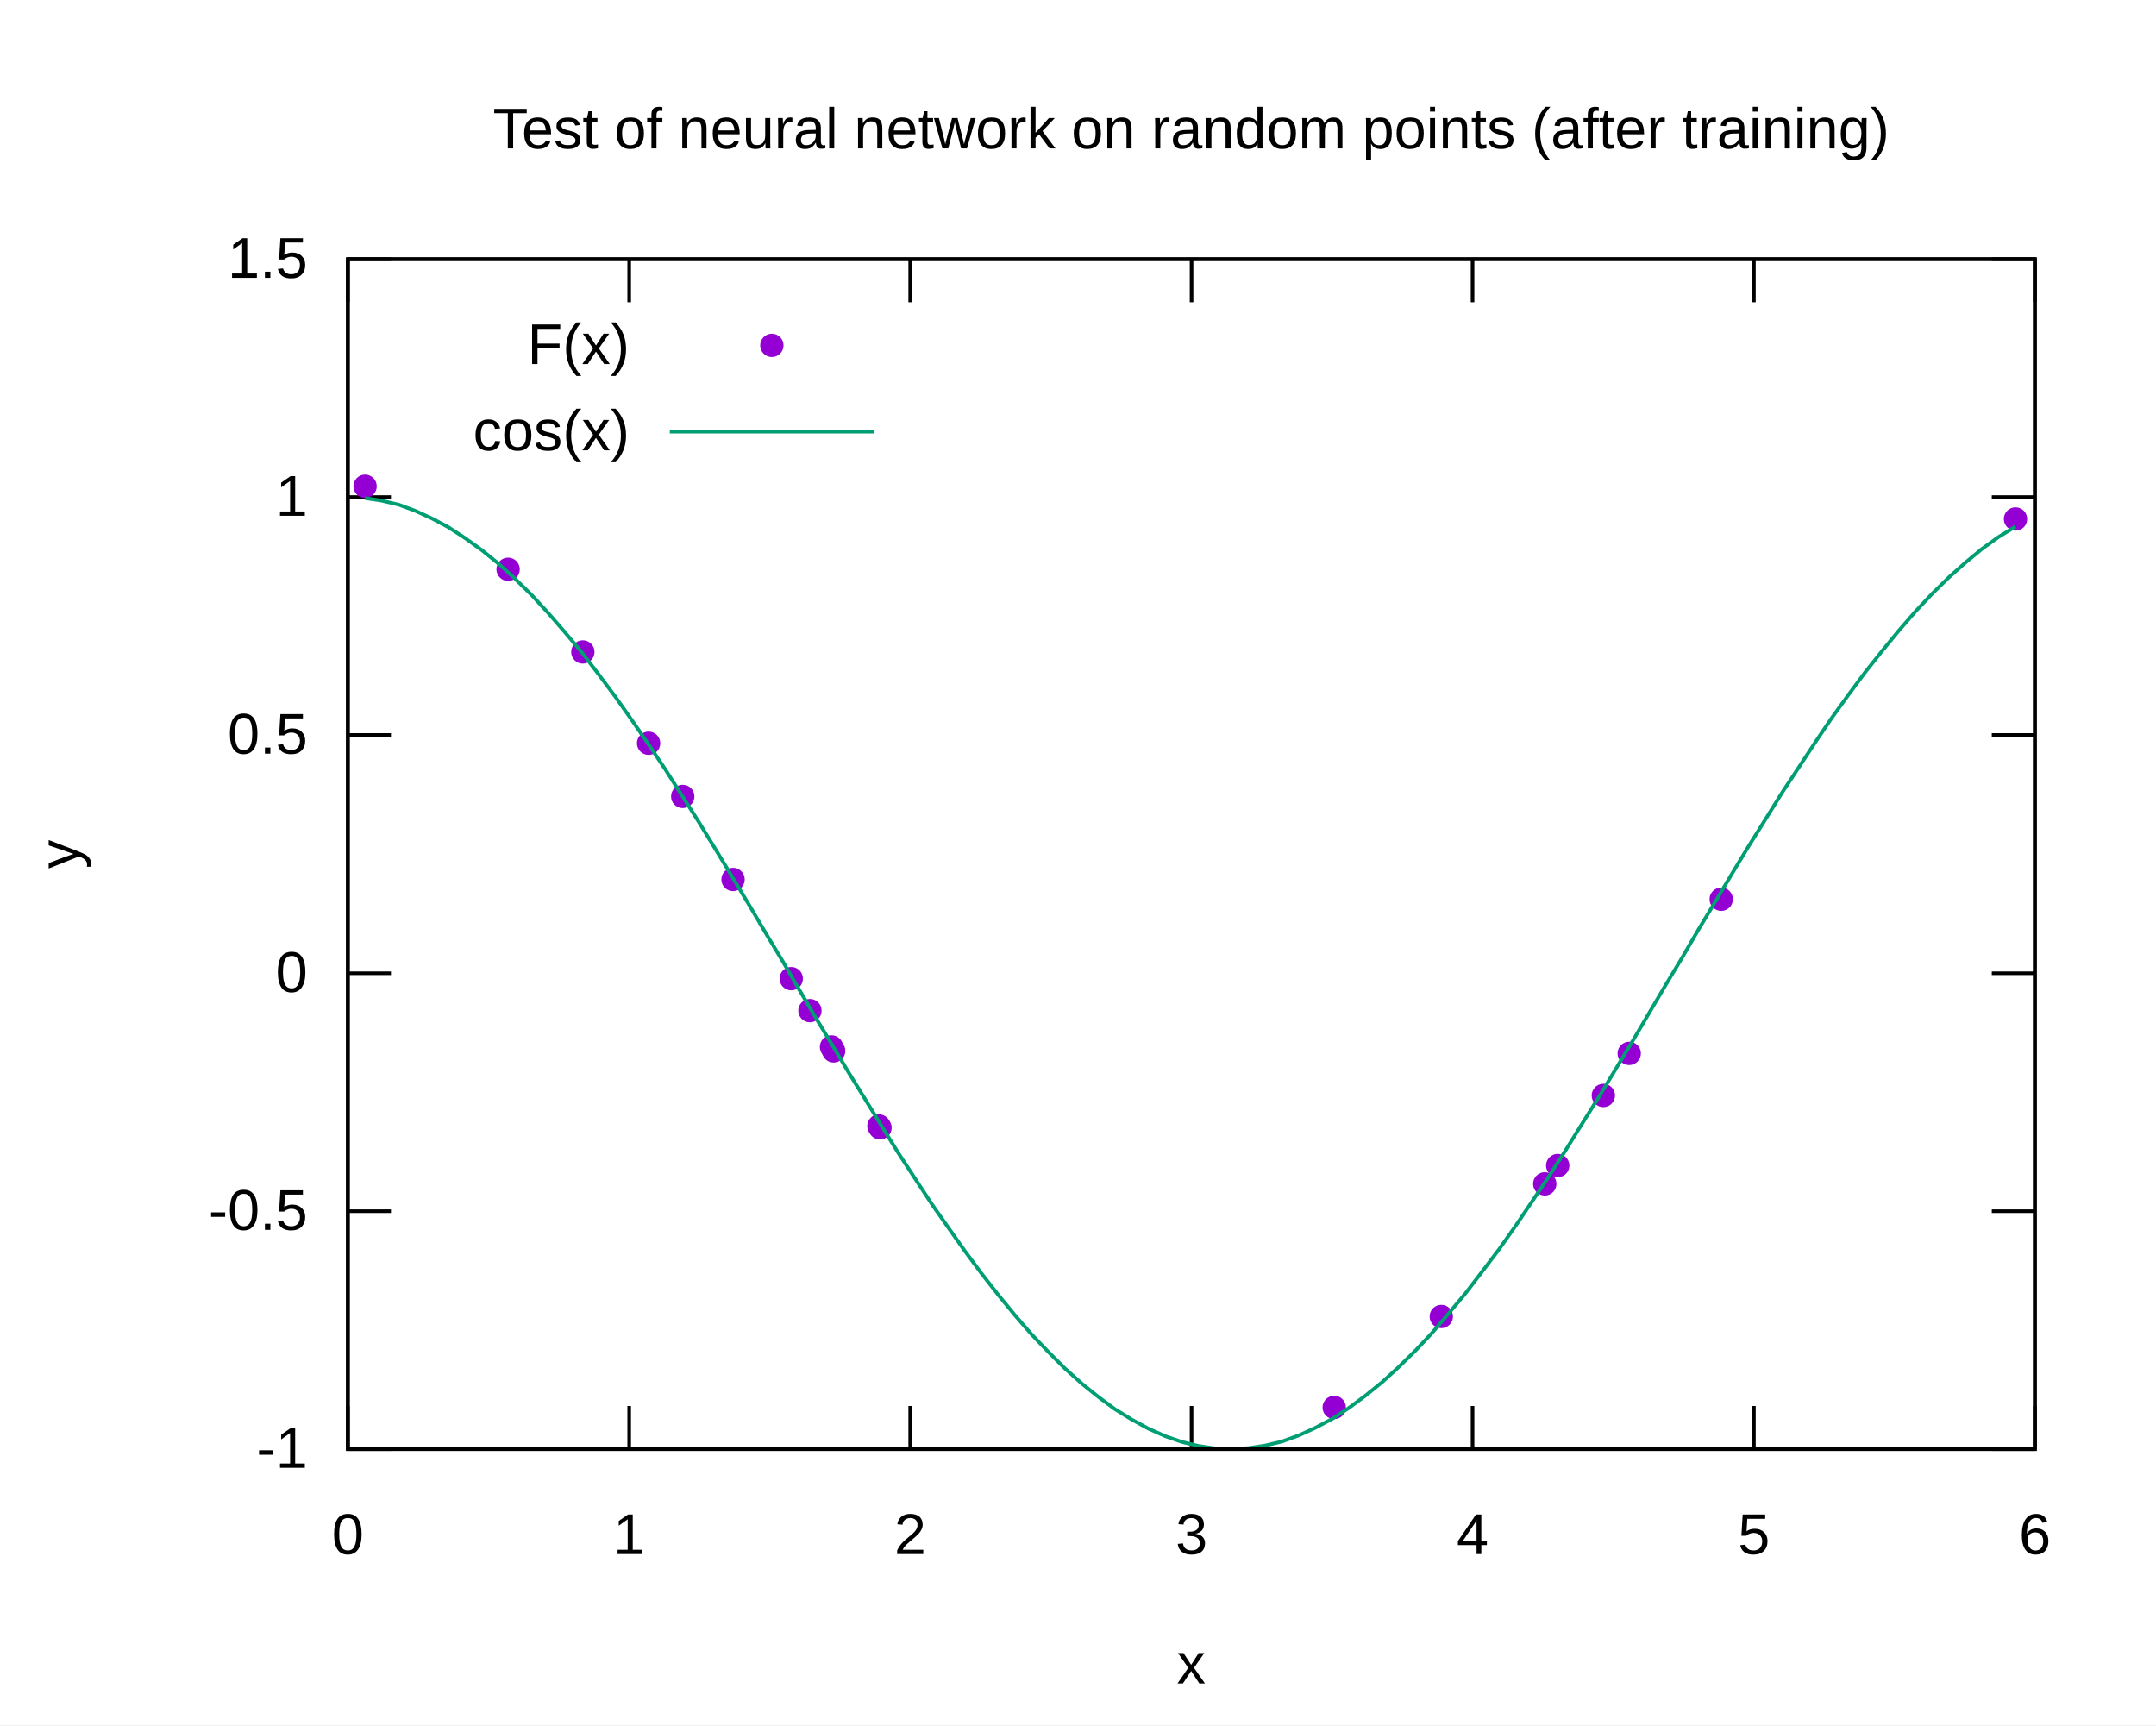
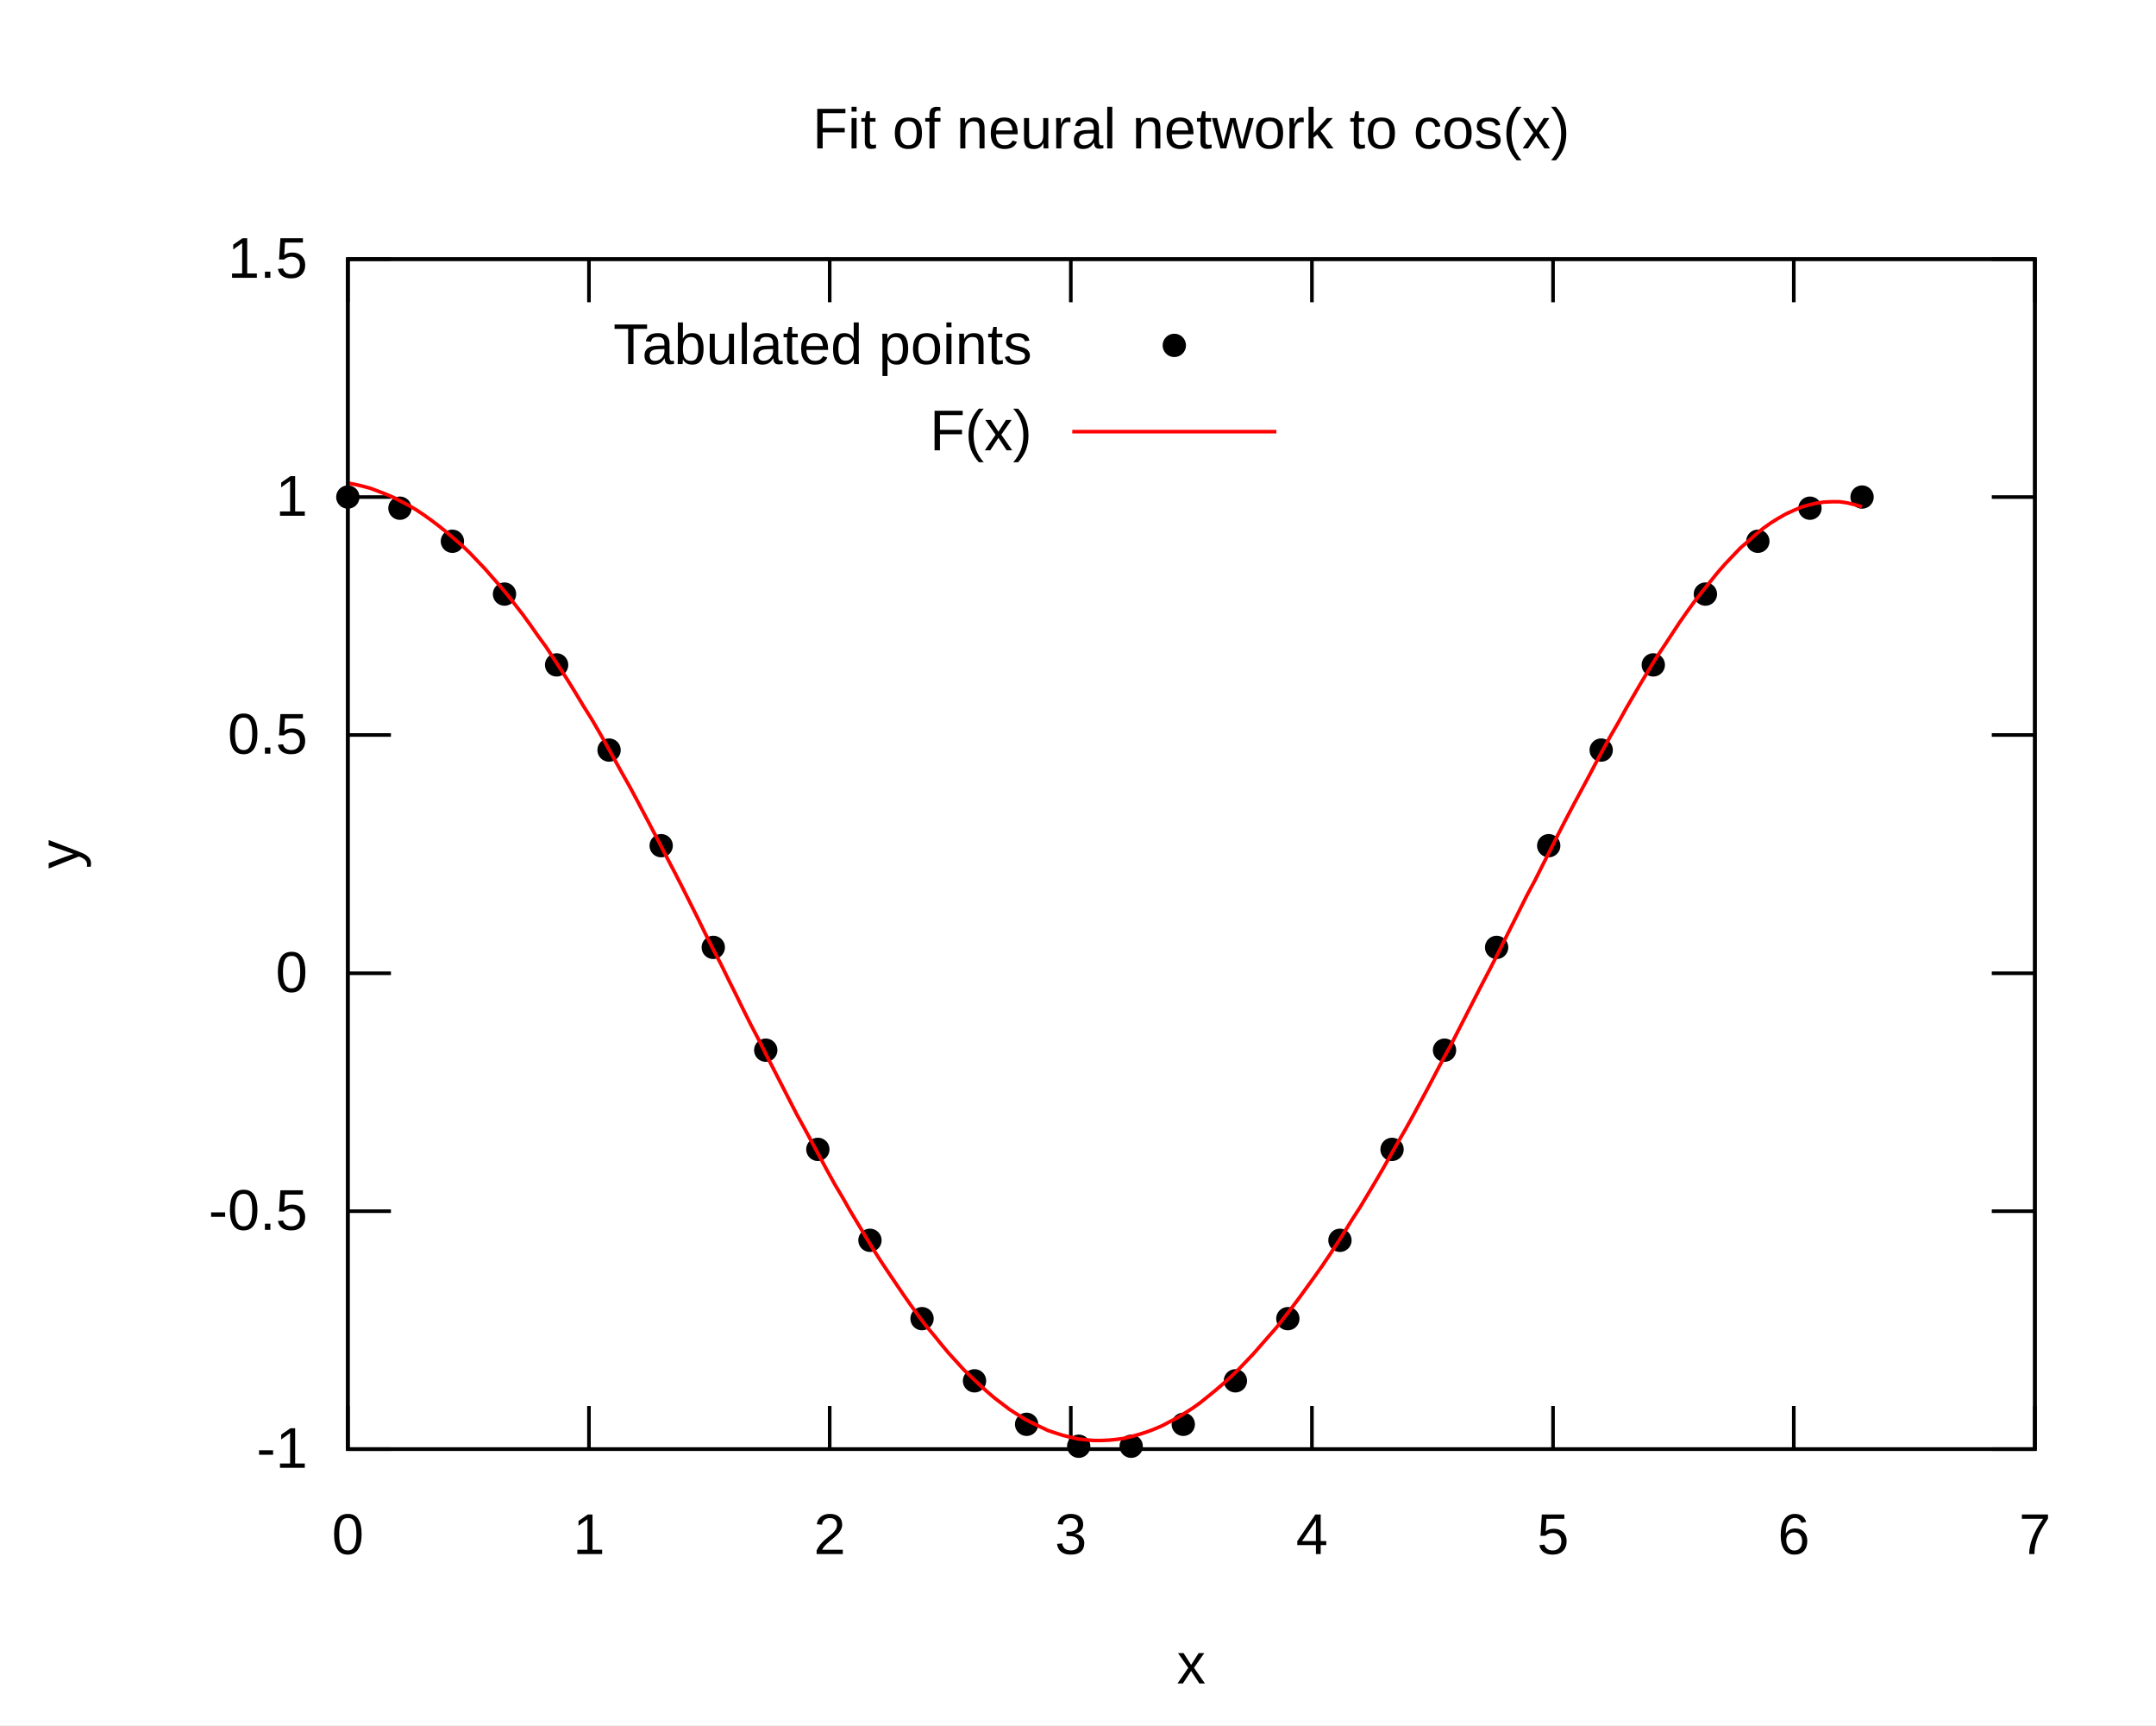
<svg xmlns="http://www.w3.org/2000/svg" xmlns:xlink="http://www.w3.org/1999/xlink" width="600" height="480" viewBox="0 0 600 480">
  <g id="gnuplot_canvas">
    <rect x="0" y="0" width="600" height="480" fill="#ffffff" />
    <defs>
      <circle id="gpDot" r="0.5" stroke-width="0.5" />
      <path id="gpPt0" stroke-width="0.167" stroke="currentColor" d="M-1,0 h2 M0,-1 v2" />
      <path id="gpPt1" stroke-width="0.167" stroke="currentColor" d="M-1,-1 L1,1 M1,-1 L-1,1" />
      <path id="gpPt2" stroke-width="0.167" stroke="currentColor" d="M-1,0 L1,0 M0,-1 L0,1 M-1,-1 L1,1 M-1,1 L1,-1" />
      <rect id="gpPt3" stroke-width="0.167" stroke="currentColor" x="-1" y="-1" width="2" height="2" />
      <rect id="gpPt4" stroke-width="0.167" stroke="currentColor" fill="currentColor" x="-1" y="-1" width="2" height="2" />
      <circle id="gpPt5" stroke-width="0.167" stroke="currentColor" cx="0" cy="0" r="1" />
      <use xlink:href="#gpPt5" id="gpPt6" fill="currentColor" stroke="none" />
      <path id="gpPt7" stroke-width="0.167" stroke="currentColor" d="M0,-1.33 L-1.33,0.67 L1.33,0.67 z" />
      <use xlink:href="#gpPt7" id="gpPt8" fill="currentColor" stroke="none" />
      <use xlink:href="#gpPt7" id="gpPt9" stroke="currentColor" transform="rotate(180)" />
      <use xlink:href="#gpPt9" id="gpPt10" fill="currentColor" stroke="none" />
      <use xlink:href="#gpPt3" id="gpPt11" stroke="currentColor" transform="rotate(45)" />
      <use xlink:href="#gpPt11" id="gpPt12" fill="currentColor" stroke="none" />
      <path id="gpPt13" stroke-width="0.167" stroke="currentColor" d="M0,1.330 L1.265,0.411 L0.782,-1.067 L-0.782,-1.076 L-1.265,0.411 z" />
      <use xlink:href="#gpPt13" id="gpPt14" fill="currentColor" stroke="none" />
      <filter id="textbox" filterUnits="objectBoundingBox" x="0" y="0" height="1" width="1">
        <feFlood flood-color="#FFFFFF" flood-opacity="1" result="bgnd" />
        <feComposite in="SourceGraphic" in2="bgnd" operator="atop" />
      </filter>
      <filter id="greybox" filterUnits="objectBoundingBox" x="0" y="0" height="1" width="1">
        <feFlood flood-color="lightgrey" flood-opacity="1" result="grey" />
        <feComposite in="SourceGraphic" in2="grey" operator="atop" />
      </filter>
    </defs>
    <g fill="none" color="#FFFFFF" stroke="currentColor" stroke-width="1.00" stroke-linecap="butt" stroke-linejoin="miter">
</g>
    <g fill="none" color="black" stroke="currentColor" stroke-width="1.00" stroke-linecap="butt" stroke-linejoin="miter">
      <path stroke="black" d="M96.8,403.2 L108.8,403.2 M566.3,403.2 L554.3,403.2  " />
      <g transform="translate(85.6,408.4)" stroke="none" fill="black" font-family="Arial" font-size="16.00" text-anchor="end">
        <text>
          <tspan font-family="Arial">-1</tspan>
        </text>
      </g>
    </g>
    <g fill="none" color="black" stroke="currentColor" stroke-width="1.00" stroke-linecap="butt" stroke-linejoin="miter">
      <path stroke="black" d="M96.8,337.0 L108.8,337.0 M566.3,337.0 L554.3,337.0  " />
      <g transform="translate(85.6,342.2)" stroke="none" fill="black" font-family="Arial" font-size="16.00" text-anchor="end">
        <text>
          <tspan font-family="Arial">-0.5</tspan>
        </text>
      </g>
    </g>
    <g fill="none" color="black" stroke="currentColor" stroke-width="1.00" stroke-linecap="butt" stroke-linejoin="miter">
      <path stroke="black" d="M96.8,270.8 L108.8,270.8 M566.3,270.8 L554.3,270.8  " />
      <g transform="translate(85.6,276.0)" stroke="none" fill="black" font-family="Arial" font-size="16.00" text-anchor="end">
        <text>
          <tspan font-family="Arial"> 0</tspan>
        </text>
      </g>
    </g>
    <g fill="none" color="black" stroke="currentColor" stroke-width="1.00" stroke-linecap="butt" stroke-linejoin="miter">
      <path stroke="black" d="M96.8,204.5 L108.8,204.5 M566.3,204.5 L554.3,204.5  " />
      <g transform="translate(85.6,209.7)" stroke="none" fill="black" font-family="Arial" font-size="16.00" text-anchor="end">
        <text>
          <tspan font-family="Arial"> 0.5</tspan>
        </text>
      </g>
    </g>
    <g fill="none" color="black" stroke="currentColor" stroke-width="1.00" stroke-linecap="butt" stroke-linejoin="miter">
      <path stroke="black" d="M96.8,138.3 L108.8,138.3 M566.3,138.3 L554.3,138.3  " />
      <g transform="translate(85.6,143.5)" stroke="none" fill="black" font-family="Arial" font-size="16.00" text-anchor="end">
        <text>
          <tspan font-family="Arial"> 1</tspan>
        </text>
      </g>
    </g>
    <g fill="none" color="black" stroke="currentColor" stroke-width="1.00" stroke-linecap="butt" stroke-linejoin="miter">
      <path stroke="black" d="M96.8,72.1 L108.8,72.1 M566.3,72.1 L554.3,72.1  " />
      <g transform="translate(85.6,77.3)" stroke="none" fill="black" font-family="Arial" font-size="16.00" text-anchor="end">
        <text>
          <tspan font-family="Arial"> 1.5</tspan>
        </text>
      </g>
    </g>
    <g fill="none" color="black" stroke="currentColor" stroke-width="1.00" stroke-linecap="butt" stroke-linejoin="miter">
      <path stroke="black" d="M96.8,403.2 L96.8,391.2 M96.8,72.1 L96.8,84.1  " />
      <g transform="translate(96.8,432.4)" stroke="none" fill="black" font-family="Arial" font-size="16.00" text-anchor="middle">
        <text>
          <tspan font-family="Arial"> 0</tspan>
        </text>
      </g>
    </g>
    <g fill="none" color="black" stroke="currentColor" stroke-width="1.00" stroke-linecap="butt" stroke-linejoin="miter">
-       <path stroke="black" d="M175.1,403.2 L175.1,391.2 M175.1,72.1 L175.1,84.1  " />
-       <g transform="translate(175.1,432.4)" stroke="none" fill="black" font-family="Arial" font-size="16.00" text-anchor="middle">
+       <path stroke="black" d="M163.9,403.2 L163.9,391.2 M163.9,72.1 L163.9,84.1  " />
+       <g transform="translate(163.9,432.4)" stroke="none" fill="black" font-family="Arial" font-size="16.00" text-anchor="middle">
        <text>
          <tspan font-family="Arial"> 1</tspan>
        </text>
      </g>
    </g>
    <g fill="none" color="black" stroke="currentColor" stroke-width="1.00" stroke-linecap="butt" stroke-linejoin="miter">
-       <path stroke="black" d="M253.3,403.2 L253.3,391.2 M253.3,72.1 L253.3,84.1  " />
-       <g transform="translate(253.3,432.4)" stroke="none" fill="black" font-family="Arial" font-size="16.00" text-anchor="middle">
+       <path stroke="black" d="M230.9,403.2 L230.9,391.2 M230.9,72.1 L230.9,84.1  " />
+       <g transform="translate(230.9,432.4)" stroke="none" fill="black" font-family="Arial" font-size="16.00" text-anchor="middle">
        <text>
          <tspan font-family="Arial"> 2</tspan>
        </text>
      </g>
    </g>
    <g fill="none" color="black" stroke="currentColor" stroke-width="1.00" stroke-linecap="butt" stroke-linejoin="miter">
-       <path stroke="black" d="M331.6,403.2 L331.6,391.2 M331.6,72.1 L331.6,84.1  " />
-       <g transform="translate(331.6,432.4)" stroke="none" fill="black" font-family="Arial" font-size="16.00" text-anchor="middle">
+       <path stroke="black" d="M298.0,403.2 L298.0,391.2 M298.0,72.1 L298.0,84.1  " />
+       <g transform="translate(298.0,432.4)" stroke="none" fill="black" font-family="Arial" font-size="16.00" text-anchor="middle">
        <text>
          <tspan font-family="Arial"> 3</tspan>
        </text>
      </g>
    </g>
    <g fill="none" color="black" stroke="currentColor" stroke-width="1.00" stroke-linecap="butt" stroke-linejoin="miter">
-       <path stroke="black" d="M409.8,403.2 L409.8,391.2 M409.8,72.1 L409.8,84.1  " />
-       <g transform="translate(409.8,432.4)" stroke="none" fill="black" font-family="Arial" font-size="16.00" text-anchor="middle">
+       <path stroke="black" d="M365.1,403.2 L365.1,391.2 M365.1,72.1 L365.1,84.1  " />
+       <g transform="translate(365.1,432.4)" stroke="none" fill="black" font-family="Arial" font-size="16.00" text-anchor="middle">
        <text>
          <tspan font-family="Arial"> 4</tspan>
        </text>
      </g>
    </g>
    <g fill="none" color="black" stroke="currentColor" stroke-width="1.00" stroke-linecap="butt" stroke-linejoin="miter">
-       <path stroke="black" d="M488.1,403.2 L488.1,391.2 M488.1,72.1 L488.1,84.1  " />
-       <g transform="translate(488.1,432.4)" stroke="none" fill="black" font-family="Arial" font-size="16.00" text-anchor="middle">
+       <path stroke="black" d="M432.2,403.2 L432.2,391.2 M432.2,72.1 L432.2,84.1  " />
+       <g transform="translate(432.2,432.4)" stroke="none" fill="black" font-family="Arial" font-size="16.00" text-anchor="middle">
        <text>
          <tspan font-family="Arial"> 5</tspan>
+         </text>
+       </g>
+     </g>
+     <g fill="none" color="black" stroke="currentColor" stroke-width="1.00" stroke-linecap="butt" stroke-linejoin="miter">
+       <path stroke="black" d="M499.2,403.2 L499.2,391.2 M499.2,72.1 L499.2,84.1  " />
+       <g transform="translate(499.2,432.4)" stroke="none" fill="black" font-family="Arial" font-size="16.00" text-anchor="middle">
+         <text>
+           <tspan font-family="Arial"> 6</tspan>
        </text>
      </g>
    </g>
    <g fill="none" color="black" stroke="currentColor" stroke-width="1.00" stroke-linecap="butt" stroke-linejoin="miter">
      <path stroke="black" d="M566.3,403.2 L566.3,391.2 M566.3,72.1 L566.3,84.1  " />
      <g transform="translate(566.3,432.4)" stroke="none" fill="black" font-family="Arial" font-size="16.00" text-anchor="middle">
        <text>
-           <tspan font-family="Arial"> 6</tspan>
+           <tspan font-family="Arial"> 7</tspan>
        </text>
      </g>
    </g>
    <g fill="none" color="black" stroke="currentColor" stroke-width="1.00" stroke-linecap="butt" stroke-linejoin="miter">
</g>
    <g fill="none" color="black" stroke="currentColor" stroke-width="1.00" stroke-linecap="butt" stroke-linejoin="miter">
      <path stroke="black" d="M96.8,72.1 L96.8,403.2 L566.3,403.2 L566.3,72.1 L96.8,72.1 Z  " />
    </g>
    <g fill="none" color="black" stroke="currentColor" stroke-width="1.00" stroke-linecap="butt" stroke-linejoin="miter">
      <g transform="translate(22.0,237.7) rotate(270)" stroke="none" fill="black" font-family="Arial" font-size="16.00" text-anchor="middle">
        <text>
          <tspan font-family="Arial">y</tspan>
        </text>
      </g>
    </g>
    <g fill="none" color="black" stroke="currentColor" stroke-width="1.00" stroke-linecap="butt" stroke-linejoin="miter">
      <g transform="translate(331.5,468.4)" stroke="none" fill="black" font-family="Arial" font-size="16.00" text-anchor="middle">
        <text>
          <tspan font-family="Arial">x</tspan>
        </text>
      </g>
    </g>
    <g fill="none" color="black" stroke="currentColor" stroke-width="1.00" stroke-linecap="butt" stroke-linejoin="miter">
      <g transform="translate(331.5,41.3)" stroke="none" fill="black" font-family="Arial" font-size="16.00" text-anchor="middle">
        <text>
-           <tspan font-family="Arial">Test of neural network on random points (after training)</tspan>
+           <tspan font-family="Arial">Fit of neural network to cos(x)</tspan>
        </text>
      </g>
    </g>
    <g id="gnuplot_plot_1">
      <g fill="none" color="black" stroke="currentColor" stroke-width="1.00" stroke-linecap="butt" stroke-linejoin="miter">
-         <g transform="translate(175.2,101.3)" stroke="none" fill="black" font-family="Arial" font-size="16.00" text-anchor="end">
+         <g transform="translate(287.2,101.3)" stroke="none" fill="black" font-family="Arial" font-size="16.00" text-anchor="end">
+           <text>
+             <tspan font-family="Arial">Tabulated points</tspan>
+           </text>
+         </g>
+       </g>
+       <g fill="none" color="black" stroke="currentColor" stroke-width="1.00" stroke-linecap="butt" stroke-linejoin="miter">
+         <use xlink:href="#gpPt6" transform="translate(96.8,138.3) scale(3.00)" color="rgb(  0,   0,   0)" />
+         <use xlink:href="#gpPt6" transform="translate(111.3,141.4) scale(3.00)" color="rgb(  0,   0,   0)" />
+         <use xlink:href="#gpPt6" transform="translate(125.9,150.6) scale(3.00)" color="rgb(  0,   0,   0)" />
+         <use xlink:href="#gpPt6" transform="translate(140.4,165.3) scale(3.00)" color="rgb(  0,   0,   0)" />
+         <use xlink:href="#gpPt6" transform="translate(154.9,185.0) scale(3.00)" color="rgb(  0,   0,   0)" />
+         <use xlink:href="#gpPt6" transform="translate(169.5,208.7) scale(3.00)" color="rgb(  0,   0,   0)" />
+         <use xlink:href="#gpPt6" transform="translate(184.0,235.3) scale(3.00)" color="rgb(  0,   0,   0)" />
+         <use xlink:href="#gpPt6" transform="translate(198.5,263.6) scale(3.00)" color="rgb(  0,   0,   0)" />
+         <use xlink:href="#gpPt6" transform="translate(213.1,292.2) scale(3.00)" color="rgb(  0,   0,   0)" />
+         <use xlink:href="#gpPt6" transform="translate(227.6,319.8) scale(3.00)" color="rgb(  0,   0,   0)" />
+         <use xlink:href="#gpPt6" transform="translate(242.1,345.1) scale(3.00)" color="rgb(  0,   0,   0)" />
+         <use xlink:href="#gpPt6" transform="translate(256.6,366.9) scale(3.00)" color="rgb(  0,   0,   0)" />
+         <use xlink:href="#gpPt6" transform="translate(271.2,384.2) scale(3.00)" color="rgb(  0,   0,   0)" />
+         <use xlink:href="#gpPt6" transform="translate(285.7,396.3) scale(3.00)" color="rgb(  0,   0,   0)" />
+         <use xlink:href="#gpPt6" transform="translate(300.2,402.4) scale(3.00)" color="rgb(  0,   0,   0)" />
+         <use xlink:href="#gpPt6" transform="translate(314.8,402.4) scale(3.00)" color="rgb(  0,   0,   0)" />
+         <use xlink:href="#gpPt6" transform="translate(329.3,396.3) scale(3.00)" color="rgb(  0,   0,   0)" />
+         <use xlink:href="#gpPt6" transform="translate(343.8,384.2) scale(3.00)" color="rgb(  0,   0,   0)" />
+         <use xlink:href="#gpPt6" transform="translate(358.4,366.9) scale(3.00)" color="rgb(  0,   0,   0)" />
+         <use xlink:href="#gpPt6" transform="translate(372.9,345.1) scale(3.00)" color="rgb(  0,   0,   0)" />
+         <use xlink:href="#gpPt6" transform="translate(387.4,319.8) scale(3.00)" color="rgb(  0,   0,   0)" />
+         <use xlink:href="#gpPt6" transform="translate(402.0,292.2) scale(3.00)" color="rgb(  0,   0,   0)" />
+         <use xlink:href="#gpPt6" transform="translate(416.5,263.6) scale(3.00)" color="rgb(  0,   0,   0)" />
+         <use xlink:href="#gpPt6" transform="translate(431.0,235.3) scale(3.00)" color="rgb(  0,   0,   0)" />
+         <use xlink:href="#gpPt6" transform="translate(445.6,208.7) scale(3.00)" color="rgb(  0,   0,   0)" />
+         <use xlink:href="#gpPt6" transform="translate(460.1,185.0) scale(3.00)" color="rgb(  0,   0,   0)" />
+         <use xlink:href="#gpPt6" transform="translate(474.6,165.3) scale(3.00)" color="rgb(  0,   0,   0)" />
+         <use xlink:href="#gpPt6" transform="translate(489.2,150.6) scale(3.00)" color="rgb(  0,   0,   0)" />
+         <use xlink:href="#gpPt6" transform="translate(503.7,141.4) scale(3.00)" color="rgb(  0,   0,   0)" />
+         <use xlink:href="#gpPt6" transform="translate(518.2,138.3) scale(3.00)" color="rgb(  0,   0,   0)" />
+         <use xlink:href="#gpPt6" transform="translate(326.8,96.1) scale(3.00)" color="rgb(  0,   0,   0)" />
+       </g>
+     </g>
+     <g id="gnuplot_plot_2">
+       <g fill="none" color="black" stroke="currentColor" stroke-width="1.00" stroke-linecap="butt" stroke-linejoin="miter">
+         <g transform="translate(287.2,125.3)" stroke="none" fill="black" font-family="Arial" font-size="16.00" text-anchor="end">
          <text>
            <tspan font-family="Arial">F(x)</tspan>
          </text>
        </g>
      </g>
      <g fill="none" color="black" stroke="currentColor" stroke-width="1.00" stroke-linecap="butt" stroke-linejoin="miter">
-         <use xlink:href="#gpPt6" transform="translate(231.4,291.3) scale(3.00)" color="rgb(148,   0, 211)" />
-         <use xlink:href="#gpPt6" transform="translate(220.2,272.3) scale(3.00)" color="rgb(148,   0, 211)" />
-         <use xlink:href="#gpPt6" transform="translate(232.0,292.4) scale(3.00)" color="rgb(148,   0, 211)" />
-         <use xlink:href="#gpPt6" transform="translate(204.0,244.7) scale(3.00)" color="rgb(148,   0, 211)" />
-         <use xlink:href="#gpPt6" transform="translate(180.5,206.8) scale(3.00)" color="rgb(148,   0, 211)" />
-         <use xlink:href="#gpPt6" transform="translate(446.2,304.8) scale(3.00)" color="rgb(148,   0, 211)" />
-         <use xlink:href="#gpPt6" transform="translate(433.5,324.3) scale(3.00)" color="rgb(148,   0, 211)" />
-         <use xlink:href="#gpPt6" transform="translate(190.0,221.6) scale(3.00)" color="rgb(148,   0, 211)" />
-         <use xlink:href="#gpPt6" transform="translate(371.3,391.6) scale(3.00)" color="rgb(148,   0, 211)" />
-         <use xlink:href="#gpPt6" transform="translate(453.4,293.1) scale(3.00)" color="rgb(148,   0, 211)" />
-         <use xlink:href="#gpPt6" transform="translate(560.9,144.4) scale(3.00)" color="rgb(148,   0, 211)" />
-         <use xlink:href="#gpPt6" transform="translate(401.1,366.3) scale(3.00)" color="rgb(148,   0, 211)" />
-         <use xlink:href="#gpPt6" transform="translate(225.4,281.2) scale(3.00)" color="rgb(148,   0, 211)" />
-         <use xlink:href="#gpPt6" transform="translate(244.9,313.8) scale(3.00)" color="rgb(148,   0, 211)" />
-         <use xlink:href="#gpPt6" transform="translate(162.2,181.4) scale(3.00)" color="rgb(148,   0, 211)" />
-         <use xlink:href="#gpPt6" transform="translate(479.0,250.2) scale(3.00)" color="rgb(148,   0, 211)" />
-         <use xlink:href="#gpPt6" transform="translate(141.4,158.4) scale(3.00)" color="rgb(148,   0, 211)" />
-         <use xlink:href="#gpPt6" transform="translate(244.6,313.3) scale(3.00)" color="rgb(148,   0, 211)" />
-         <use xlink:href="#gpPt6" transform="translate(429.9,329.4) scale(3.00)" color="rgb(148,   0, 211)" />
-         <use xlink:href="#gpPt6" transform="translate(101.6,135.3) scale(3.00)" color="rgb(148,   0, 211)" />
-         <use xlink:href="#gpPt6" transform="translate(214.8,96.1) scale(3.00)" color="rgb(148,   0, 211)" />
-       </g>
-     </g>
-     <g id="gnuplot_plot_2">
-       <g fill="none" color="black" stroke="currentColor" stroke-width="1.00" stroke-linecap="butt" stroke-linejoin="miter">
-         <g transform="translate(175.2,125.3)" stroke="none" fill="black" font-family="Arial" font-size="16.00" text-anchor="end">
-           <text>
-             <tspan font-family="Arial">cos(x)</tspan>
-           </text>
-         </g>
-       </g>
-       <g fill="none" color="black" stroke="currentColor" stroke-width="1.00" stroke-linecap="butt" stroke-linejoin="miter">
-         <path stroke="rgb(  0, 158, 115)" d="M186.4,120.1 L243.2,120.1 M101.6,138.6 L106.2,139.3 L110.9,140.4 L115.5,142.1 L120.1,144.2 L124.8,146.7   L129.4,149.7 L134.0,153.0 L138.7,156.8 L143.3,161.0 L148.0,165.6 L152.6,170.6 L157.2,175.9 L161.9,181.5   L166.5,187.5 L171.2,193.8 L175.8,200.3 L180.4,207.0 L185.1,214.0 L189.7,221.2 L194.4,228.6 L199.0,236.1   L203.6,243.7 L208.3,251.5 L212.9,259.3 L217.6,267.1 L222.2,275.0 L226.8,282.8 L231.5,290.6 L236.1,298.3   L240.8,305.9 L245.4,313.4 L250.0,320.8 L254.7,328.0 L259.3,335.0 L264.0,341.7 L268.6,348.2 L273.2,354.4   L277.9,360.4 L282.5,366.0 L287.1,371.3 L291.8,376.2 L296.4,380.8 L301.1,385.0 L305.7,388.7 L310.3,392.1   L315.0,395.0 L319.6,397.5 L324.3,399.6 L328.9,401.2 L333.5,402.3 L338.2,403.0 L342.8,403.2 L347.5,402.9   L352.1,402.2 L356.7,401.1 L361.4,399.4 L366.0,397.3 L370.7,394.8 L375.3,391.8 L379.9,388.4 L384.6,384.6   L389.2,380.4 L393.9,375.8 L398.5,370.9 L403.1,365.5 L407.8,359.9 L412.4,353.9 L417.1,347.7 L421.7,341.2   L426.3,334.4 L431.0,327.4 L435.6,320.2 L440.2,312.8 L444.9,305.3 L449.5,297.7 L454.2,289.9 L458.8,282.1   L463.4,274.3 L468.1,266.5 L472.7,258.6 L477.4,250.8 L482.0,243.1 L486.6,235.5 L491.3,228.0 L495.9,220.6   L500.6,213.5 L505.2,206.5 L509.8,199.7 L514.5,193.2 L519.1,187.0 L523.8,181.1 L528.4,175.5 L533.0,170.2   L537.7,165.2 L542.3,160.7 L547.0,156.5 L551.6,152.7 L556.2,149.4 L560.9,146.5  " />
-       </g>
-     </g>
-     <g fill="none" color="#FFFFFF" stroke="rgb(  0, 158, 115)" stroke-width="2.00" stroke-linecap="butt" stroke-linejoin="miter">
+         <path stroke="rgb(255,   0,   0)" d="M298.4,120.1 L355.2,120.1 M96.8,134.4 L98.9,134.8 L101.0,135.3 L103.2,135.9 L105.3,136.7 L107.4,137.5   L109.5,138.4 L111.6,139.5 L113.7,140.6 L115.9,141.9 L118.0,143.3 L120.1,144.8 L122.2,146.4 L124.3,148.1   L126.4,149.9 L128.6,151.8 L130.7,153.8 L132.8,156.0 L134.9,158.2 L137.0,160.6 L139.2,163.1 L141.3,165.6   L143.4,168.3 L145.5,171.0 L147.6,173.9 L149.7,176.9 L151.9,179.9 L154.0,183.1 L156.1,186.3 L158.2,189.6   L160.3,193.0 L162.4,196.5 L164.6,200.0 L166.7,203.6 L168.8,207.3 L170.9,211.1 L173.0,214.9 L175.2,218.8   L177.3,222.7 L179.4,226.7 L181.5,230.7 L183.6,234.7 L185.7,238.8 L187.9,243.0 L190.0,247.1 L192.1,251.3   L194.2,255.5 L196.3,259.8 L198.4,264.0 L200.6,268.2 L202.7,272.5 L204.8,276.7 L206.9,281.0 L209.0,285.2   L211.2,289.4 L213.3,293.6 L215.4,297.7 L217.5,301.8 L219.6,305.9 L221.7,310.0 L223.9,314.0 L226.0,317.9   L228.1,321.8 L230.2,325.7 L232.3,329.5 L234.5,333.2 L236.6,336.9 L238.7,340.4 L240.8,343.9 L242.9,347.4   L245.0,350.7 L247.2,354.0 L249.3,357.1 L251.4,360.2 L253.5,363.2 L255.6,366.1 L257.7,368.9 L259.9,371.5   L262.0,374.1 L264.1,376.6 L266.2,378.9 L268.3,381.2 L270.5,383.3 L272.6,385.3 L274.7,387.2 L276.8,389.0   L278.9,390.6 L281.0,392.2 L283.2,393.6 L285.3,394.9 L287.4,396.0 L289.5,397.0 L291.6,398.0 L293.7,398.7   L295.9,399.4 L298.0,399.9 L300.1,400.4 L302.2,400.6 L304.3,400.8 L306.5,400.8 L308.6,400.7 L310.7,400.5   L312.8,400.2 L314.9,399.7 L317.0,399.1 L319.2,398.4 L321.3,397.6 L323.4,396.7 L325.5,395.6 L327.6,394.5   L329.7,393.2 L331.9,391.8 L334.0,390.3 L336.1,388.6 L338.2,386.9 L340.3,385.1 L342.5,383.1 L344.6,381.1   L346.7,378.9 L348.8,376.7 L350.9,374.3 L353.0,371.9 L355.2,369.4 L357.3,366.7 L359.4,364.0 L361.5,361.2   L363.6,358.3 L365.7,355.4 L367.9,352.3 L370.0,349.2 L372.1,346.0 L374.2,342.7 L376.3,339.3 L378.5,335.9   L380.6,332.4 L382.7,328.9 L384.8,325.3 L386.9,321.6 L389.0,317.9 L391.2,314.1 L393.3,310.3 L395.4,306.4   L397.5,302.5 L399.6,298.5 L401.7,294.5 L403.9,290.5 L406.0,286.4 L408.1,282.3 L410.2,278.2 L412.3,274.1   L414.5,269.9 L416.6,265.8 L418.7,261.6 L420.8,257.4 L422.9,253.2 L425.0,249.0 L427.2,244.9 L429.3,240.7   L431.4,236.6 L433.5,232.4 L435.6,228.3 L437.7,224.3 L439.9,220.2 L442.0,216.3 L444.1,212.3 L446.2,208.4   L448.3,204.6 L450.5,200.8 L452.6,197.0 L454.7,193.4 L456.8,189.8 L458.9,186.3 L461.0,182.9 L463.2,179.6   L465.3,176.4 L467.4,173.2 L469.5,170.2 L471.6,167.3 L473.8,164.5 L475.9,161.9 L478.0,159.3 L480.1,156.9   L482.2,154.7 L484.3,152.5 L486.5,150.6 L488.6,148.7 L490.7,147.0 L492.8,145.5 L494.9,144.2 L497.0,143.0   L499.2,142.0 L501.3,141.1 L503.4,140.5 L505.5,140.0 L507.6,139.7 L509.8,139.6 L511.9,139.6 L514.0,139.9   L516.1,140.4 L518.2,141.0  " />
+       </g>
+     </g>
+     <g fill="none" color="#FFFFFF" stroke="rgb(255,   0,   0)" stroke-width="2.00" stroke-linecap="butt" stroke-linejoin="miter">
</g>
    <g fill="none" color="black" stroke="currentColor" stroke-width="2.00" stroke-linecap="butt" stroke-linejoin="miter">
</g>
    <g fill="none" color="black" stroke="black" stroke-width="1.00" stroke-linecap="butt" stroke-linejoin="miter">
</g>
    <g fill="none" color="black" stroke="currentColor" stroke-width="1.00" stroke-linecap="butt" stroke-linejoin="miter">
      <path stroke="black" d="M96.8,72.1 L96.8,403.2 L566.3,403.2 L566.3,72.1 L96.8,72.1 Z  " />
    </g>
    <g fill="none" color="black" stroke="currentColor" stroke-width="1.00" stroke-linecap="butt" stroke-linejoin="miter">
</g>
  </g>
</svg>
